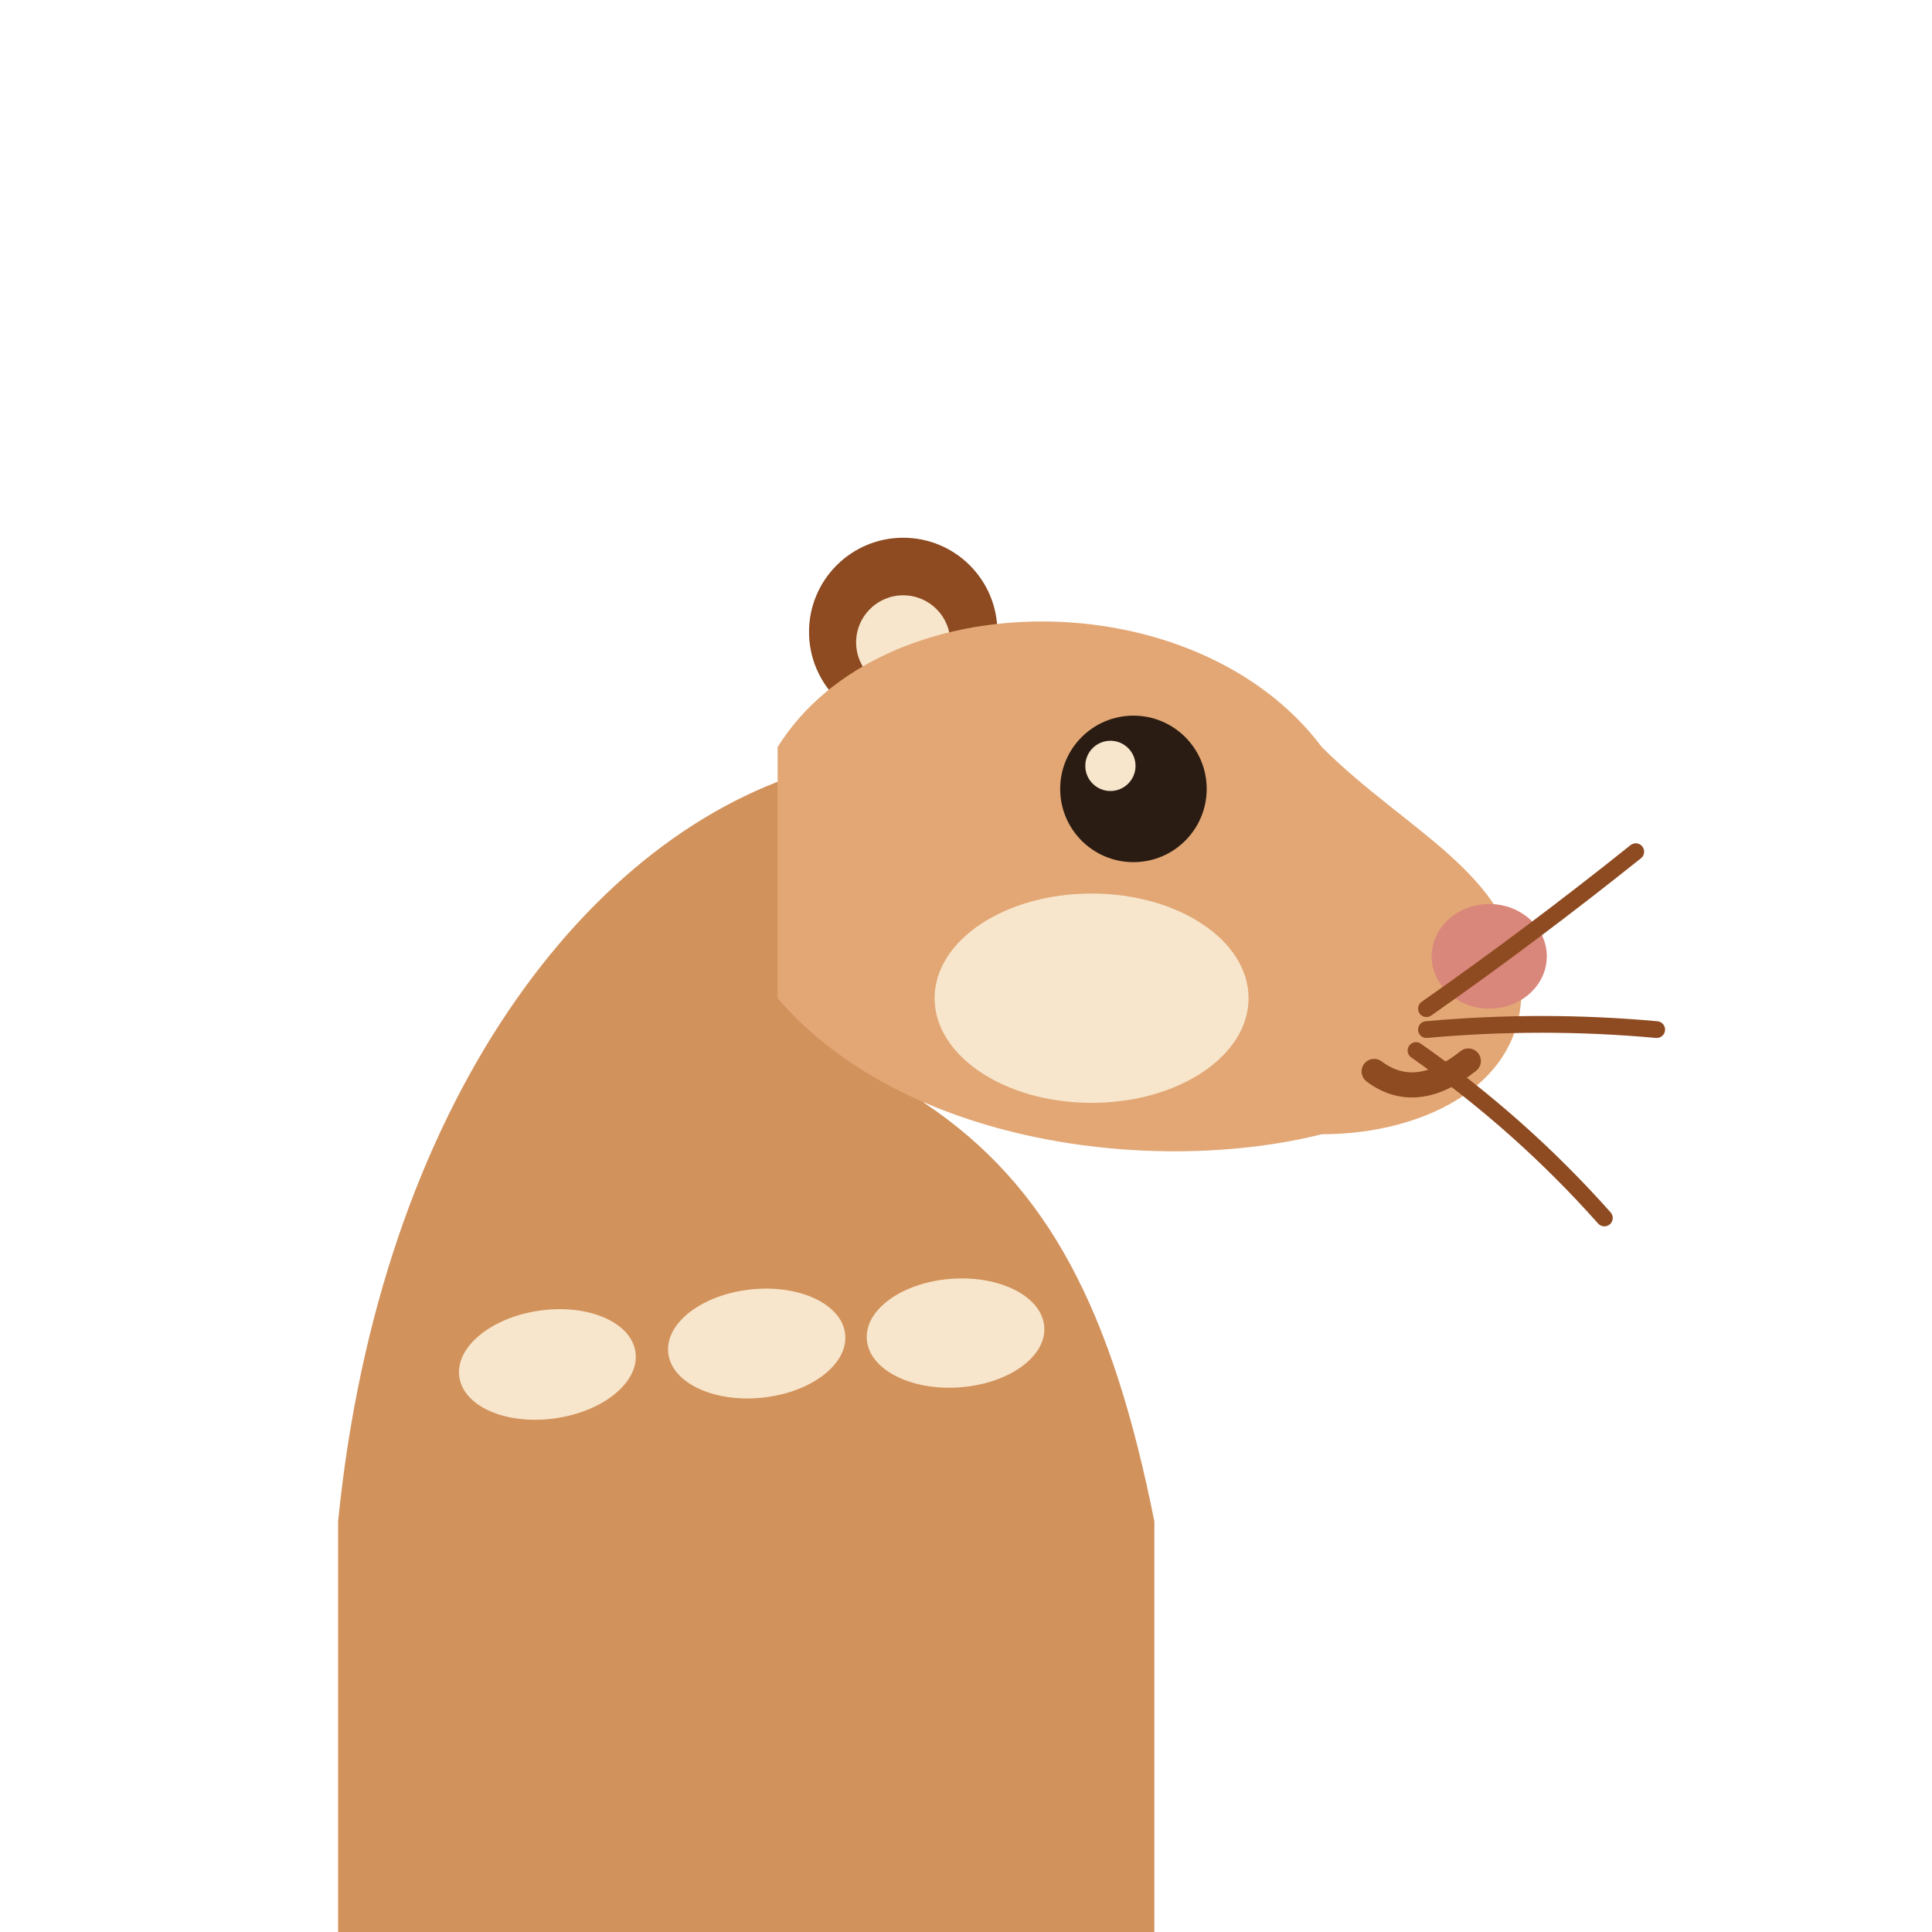
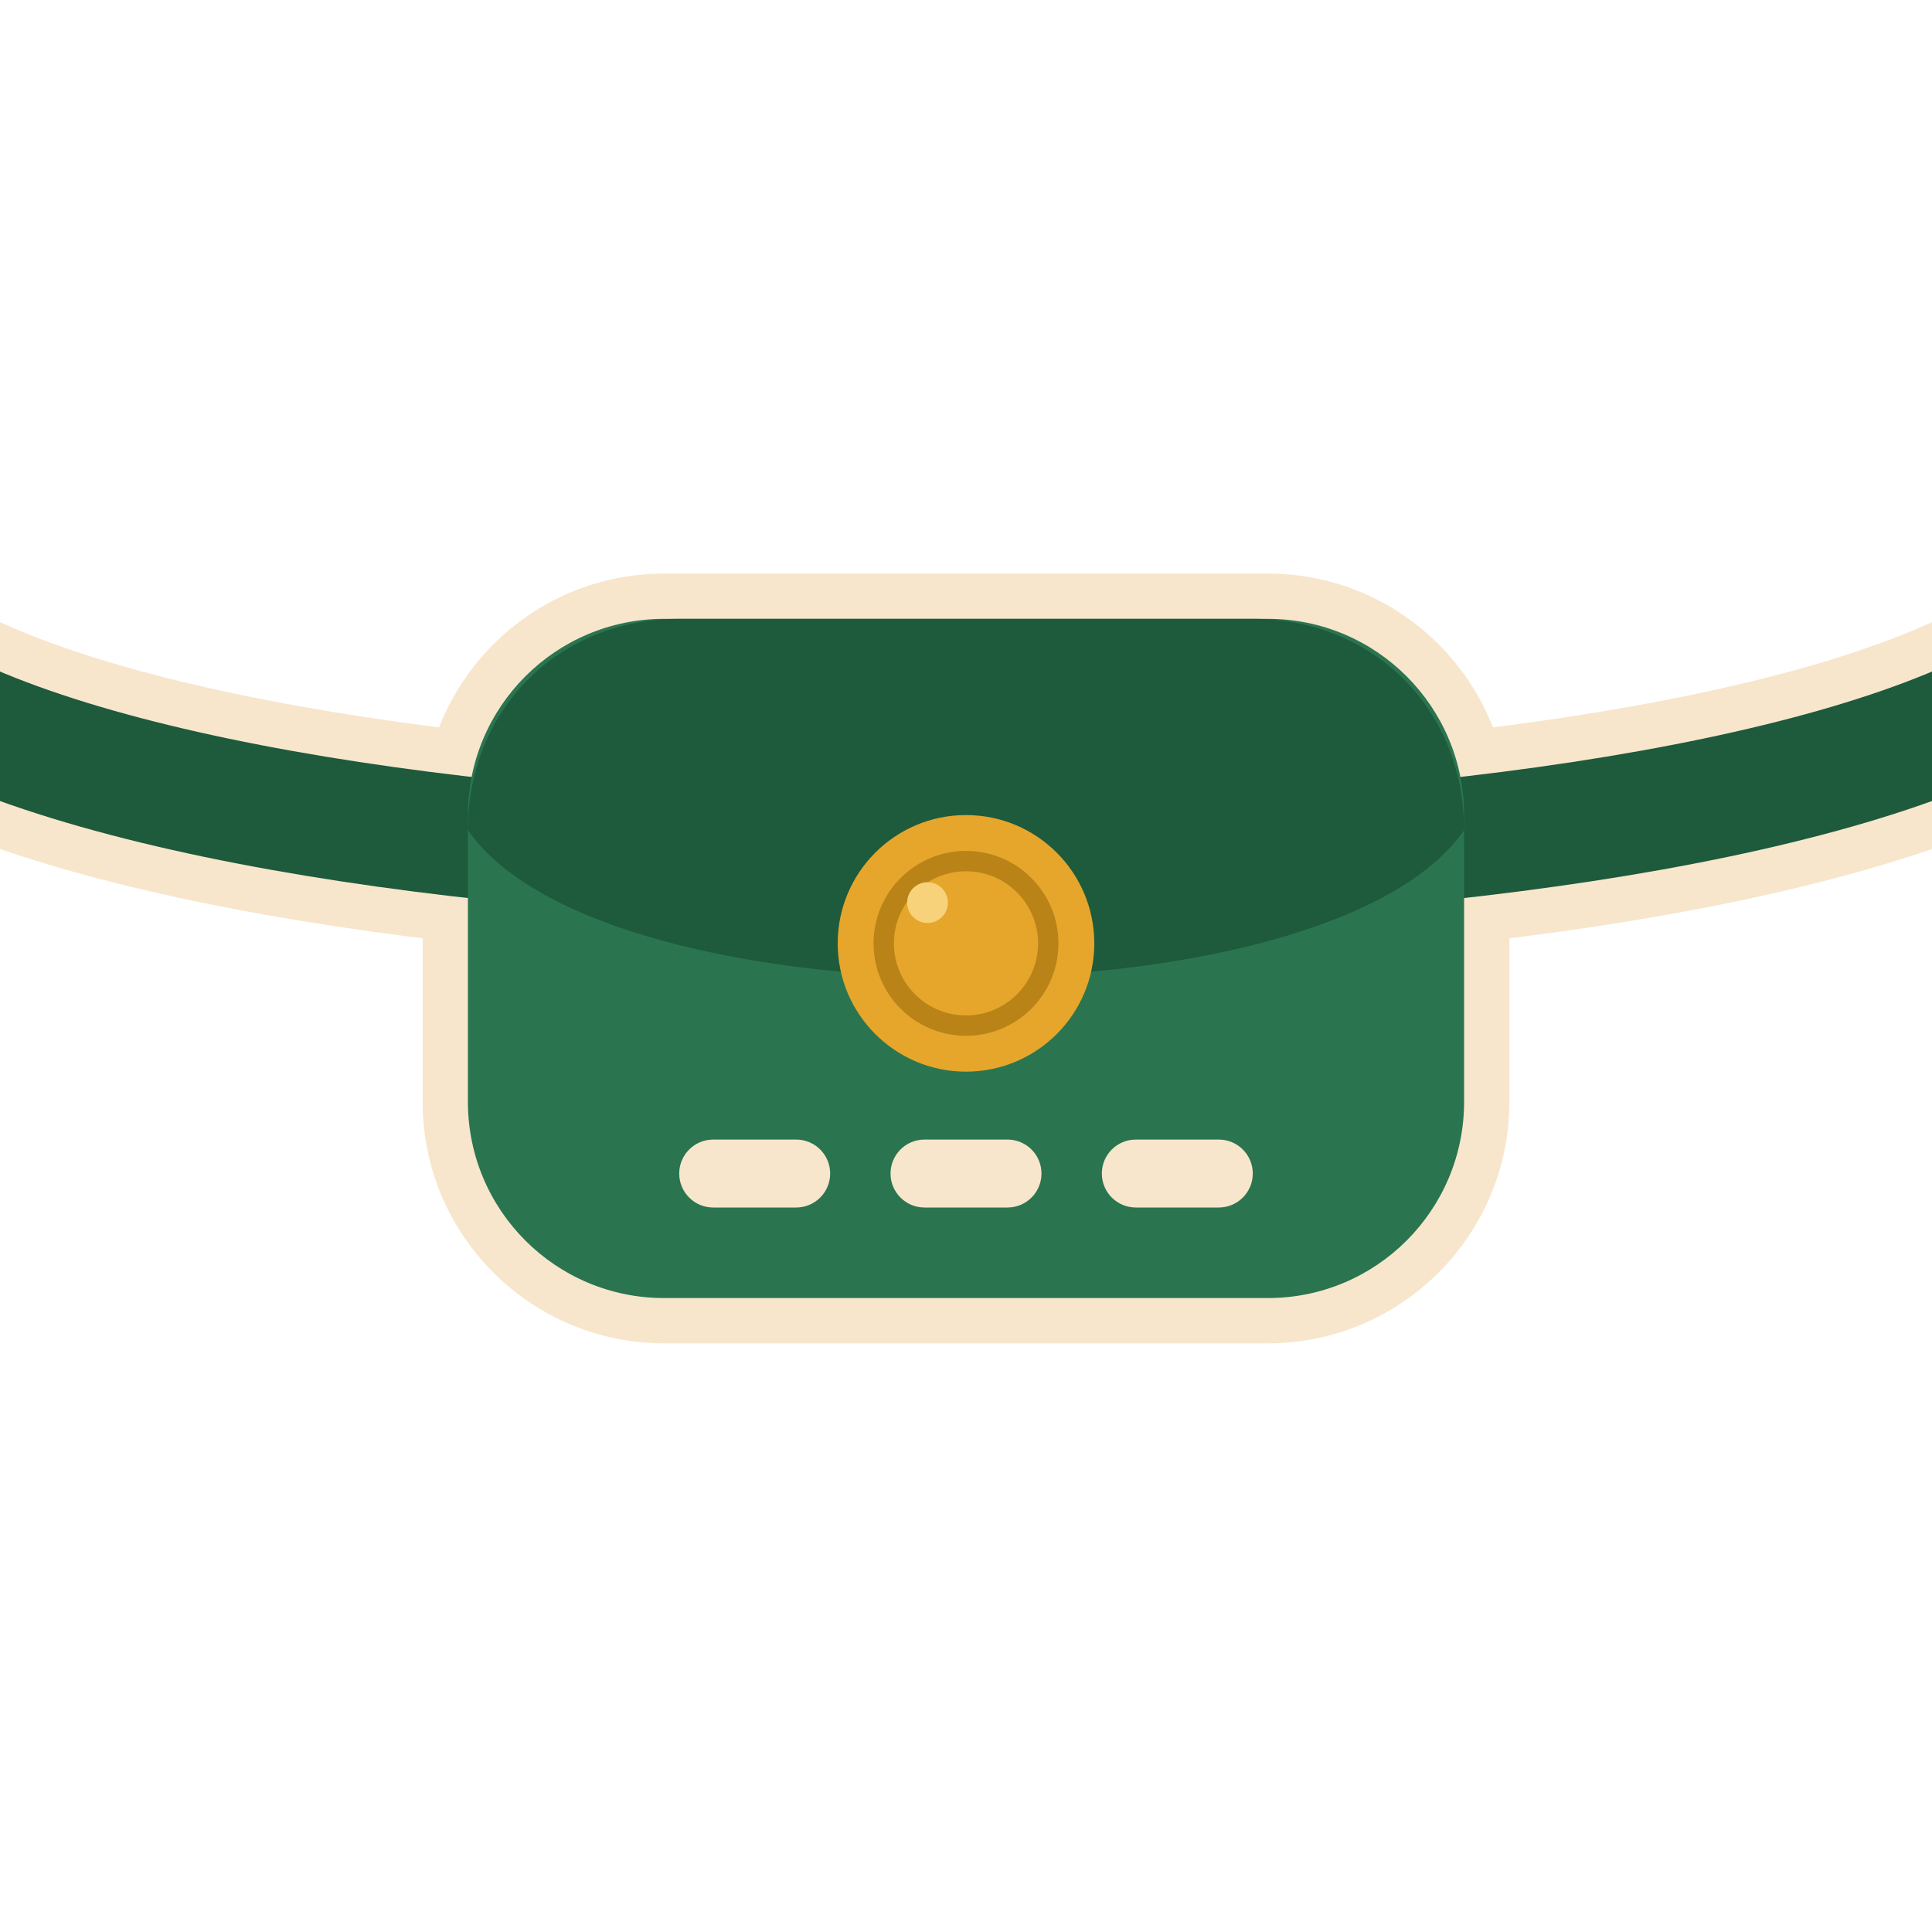
- <svg xmlns="http://www.w3.org/2000/svg" viewBox="0 0 240 240" role="img" aria-labelledby="t">
-   <g transform="translate(120 124) scale(1.3) translate(-174 -128)">
-     <path d="M160 106 C138 112 118 138 114 178 L114 240 L192 240 L192 178 C188 158 182 146 170 138 Q164 122 160 106 Z" fill="#D2925C" />
-     <ellipse cx="134" cy="163" rx="8.5" ry="5.2" fill="#F7E6CC" transform="rotate(-8 134 163)" />
-     <ellipse cx="154" cy="161" rx="8.5" ry="5.2" fill="#F7E6CC" transform="rotate(-6 154 161)" />
-     <ellipse cx="173" cy="160" rx="8.5" ry="5.2" fill="#F7E6CC" transform="rotate(-4 173 160)" />
-     <circle cx="168" cy="93" r="9" fill="#8E4A20" />
-     <circle cx="168" cy="94" r="4.5" fill="#F7E6CC" />
-     <path d="M156 104 C166 88 196 88 208 104 C216 112 226 116 227 126 C228 136 218 141 208 141 C192 145 168 142 156 128 Z" fill="#E3A775" />
-     <ellipse cx="186" cy="128" rx="15" ry="10" fill="#F7E6CC" />
-     <circle cx="190" cy="108" r="7" fill="#2A1C12" />
-     <circle cx="187.8" cy="105.8" r="2.4" fill="#F7E6CC" />
-     <ellipse cx="224" cy="124" rx="5.5" ry="5" fill="#D9877A" />
-     <path d="M213 135 Q217 138 222 134" fill="none" stroke="#8E4A20" stroke-width="2.4" stroke-linecap="round" />
-     <path d="M218 129 Q228 122 238 114" fill="none" stroke="#8E4A20" stroke-width="1.6" stroke-linecap="round" />
-     <path d="M218 131 Q229 130 240 131" fill="none" stroke="#8E4A20" stroke-width="1.6" stroke-linecap="round" />
-     <path d="M217 133 Q227 140 235 149" fill="none" stroke="#8E4A20" stroke-width="1.6" stroke-linecap="round" />
-   </g>
+ <svg xmlns="http://www.w3.org/2000/svg" viewBox="0 0 256 256" role="img" aria-labelledby="t">
+   <path d="M-12 92 C40 122 216 122 268 92" fill="none" stroke="#F7E6CC" stroke-width="28" stroke-linecap="round" />
+   <rect x="62" y="82" width="132" height="90" rx="26" fill="#F7E6CC" stroke="#F7E6CC" stroke-width="12" />
+   <path d="M-12 92 C40 122 216 122 268 92" fill="none" stroke="#1E5A3C" stroke-width="16" stroke-linecap="round" />
+   <rect x="62" y="82" width="132" height="90" rx="26" fill="#2A7550" />
+   <path d="M62 110 C62 94 74 82 90 82 H166 C182 82 194 94 194 110 C176 136 80 136 62 110 Z" fill="#1E5A3C" />
+   <circle cx="128" cy="125" r="17" fill="#E5A62B" />
+   <circle cx="128" cy="125" r="10.9" fill="none" stroke="#B98318" stroke-width="2.7" />
+   <circle cx="122.9" cy="119.6" r="2.7" fill="#F7D27A" />
+   <rect x="90" y="151" width="20" height="9" rx="4.5" fill="#F7E6CC" />
+   <rect x="118" y="151" width="20" height="9" rx="4.5" fill="#F7E6CC" />
+   <rect x="146" y="151" width="20" height="9" rx="4.5" fill="#F7E6CC" />
</svg>
